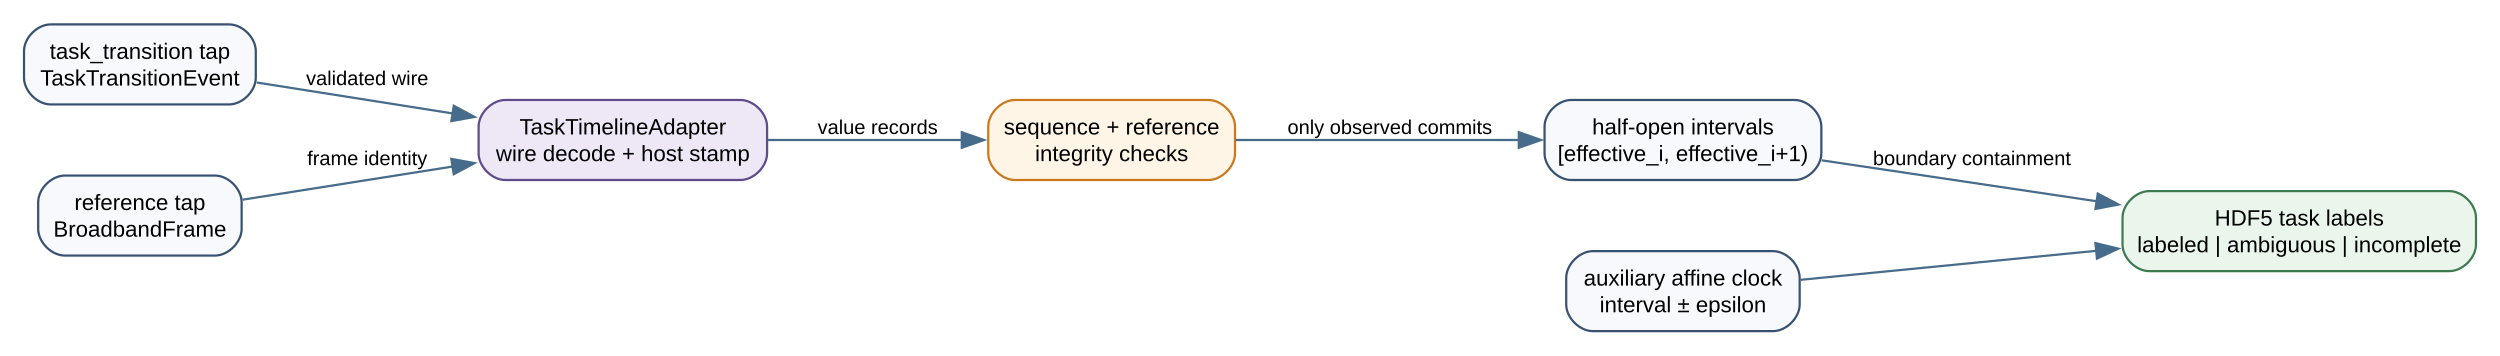
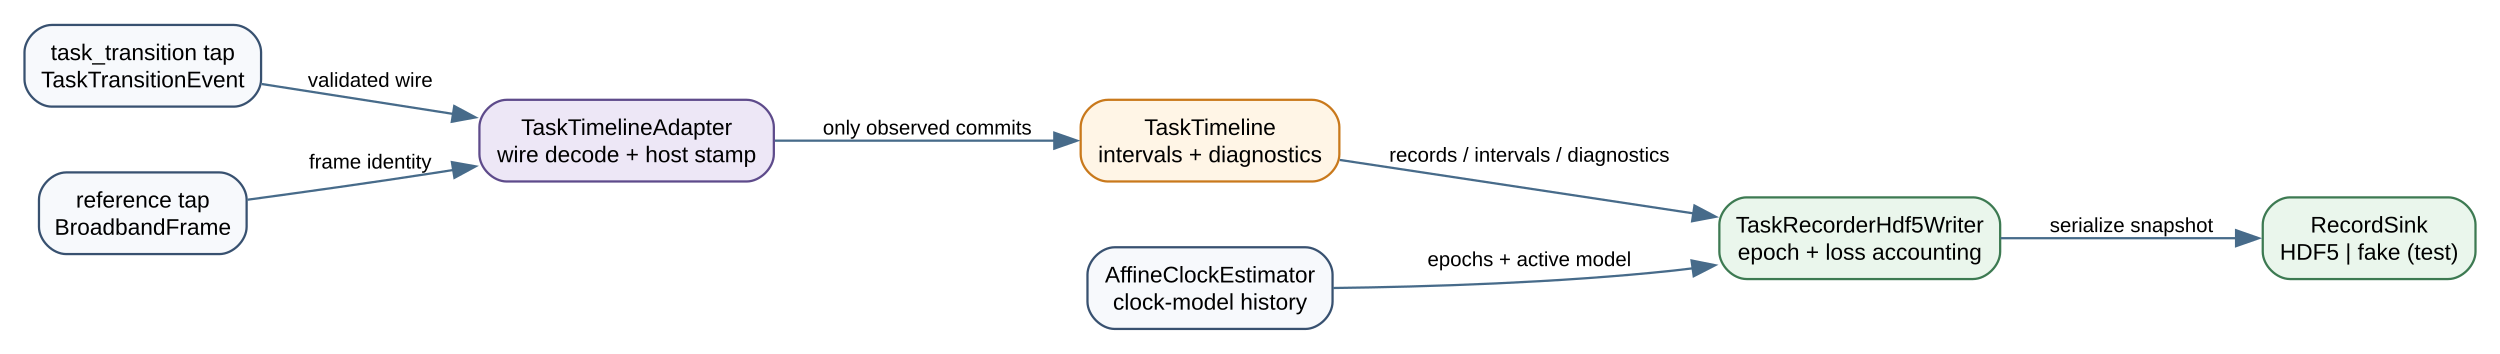
- <svg xmlns="http://www.w3.org/2000/svg" width="1125pt" height="160pt" viewBox="0.00 0.00 1124.75 159.60">
-   <g id="graph0" class="graph" transform="scale(1 1) rotate(0) translate(10.8 148.8)">
+ <svg xmlns="http://www.w3.org/2000/svg" width="1102pt" height="156pt" viewBox="0.00 0.00 1102.00 155.60">
+   <g id="graph0" class="graph" transform="scale(1 1) rotate(0) translate(10.8 144.8)">
    <g id="node1" class="node">
-       <path fill="#f7f9fc" stroke="#385170" d="M92.28,-138C92.28,-138 12,-138 12,-138 6,-138 0,-132 0,-126 0,-126 0,-114 0,-114 0,-108 6,-102 12,-102 12,-102 92.28,-102 92.28,-102 98.28,-102 104.28,-108 104.28,-114 104.28,-114 104.28,-126 104.28,-126 104.28,-132 98.28,-138 92.28,-138" />
-       <text text-anchor="middle" x="52.14" y="-122.5" font-family="Arial" font-size="10.00">task_transition tap</text>
-       <text text-anchor="middle" x="52.14" y="-110.5" font-family="Arial" font-size="10.00">TaskTransitionEvent</text>
+       <path fill="#f7f9fc" stroke="#385170" d="M92.28,-134C92.28,-134 12,-134 12,-134 6,-134 0,-128 0,-122 0,-122 0,-110 0,-110 0,-104 6,-98 12,-98 12,-98 92.28,-98 92.28,-98 98.28,-98 104.28,-104 104.28,-110 104.28,-110 104.28,-122 104.28,-122 104.28,-128 98.28,-134 92.28,-134" />
+       <text text-anchor="middle" x="52.14" y="-118.5" font-family="Arial" font-size="10.00">task_transition tap</text>
+       <text text-anchor="middle" x="52.14" y="-106.5" font-family="Arial" font-size="10.00">TaskTransitionEvent</text>
    </g>
    <g id="node3" class="node">
-       <path fill="#ede7f6" stroke="#5e4b8b" d="M322.31,-104C322.31,-104 216.53,-104 216.53,-104 210.53,-104 204.53,-98 204.53,-92 204.53,-92 204.53,-80 204.53,-80 204.53,-74 210.53,-68 216.53,-68 216.53,-68 322.31,-68 322.31,-68 328.31,-68 334.31,-74 334.31,-80 334.31,-80 334.31,-92 334.31,-92 334.31,-98 328.31,-104 322.31,-104" />
-       <text text-anchor="middle" x="269.42" y="-88.5" font-family="Arial" font-size="10.00">TaskTimelineAdapter</text>
-       <text text-anchor="middle" x="269.42" y="-76.5" font-family="Arial" font-size="10.00">wire decode + host stamp</text>
+       <path fill="#ede7f6" stroke="#5e4b8b" d="M318.31,-101C318.31,-101 212.53,-101 212.53,-101 206.53,-101 200.53,-95 200.53,-89 200.53,-89 200.53,-77 200.53,-77 200.53,-71 206.53,-65 212.53,-65 212.53,-65 318.31,-65 318.31,-65 324.31,-65 330.31,-71 330.31,-77 330.31,-77 330.31,-89 330.31,-89 330.31,-95 324.31,-101 318.31,-101" />
+       <text text-anchor="middle" x="265.42" y="-85.5" font-family="Arial" font-size="10.00">TaskTimelineAdapter</text>
+       <text text-anchor="middle" x="265.42" y="-73.5" font-family="Arial" font-size="10.00">wire decode + host stamp</text>
    </g>
    <g id="edge1" class="edge">
-       <path fill="none" stroke="#476b8a" d="M104.7,-111.86C131.18,-107.68 163.93,-102.5 193.16,-97.89" />
-       <polygon fill="#476b8a" stroke="#476b8a" points="193.35,-101.4 202.68,-96.38 192.26,-94.49 193.35,-101.4" />
-       <text text-anchor="middle" x="154.41" y="-110.7" font-family="Arial" font-size="9.00">validated wire</text>
+       <path fill="none" stroke="#476b8a" d="M104.55,-107.97C129.89,-104.01 160.94,-99.16 188.91,-94.79" />
+       <polygon fill="#476b8a" stroke="#476b8a" points="189.43,-98.25 198.77,-93.25 188.35,-91.34 189.43,-98.25" />
+       <text text-anchor="middle" x="152.41" y="-106.7" font-family="Arial" font-size="9.00">validated wire</text>
    </g>
    <g id="node2" class="node">
-       <path fill="#f7f9fc" stroke="#385170" d="M85.91,-70C85.91,-70 18.38,-70 18.38,-70 12.38,-70 6.38,-64 6.38,-58 6.38,-58 6.38,-46 6.38,-46 6.38,-40 12.38,-34 18.38,-34 18.38,-34 85.91,-34 85.91,-34 91.91,-34 97.91,-40 97.91,-46 97.91,-46 97.91,-58 97.91,-58 97.91,-64 91.91,-70 85.91,-70" />
-       <text text-anchor="middle" x="52.14" y="-54.5" font-family="Arial" font-size="10.00">reference tap</text>
-       <text text-anchor="middle" x="52.14" y="-42.5" font-family="Arial" font-size="10.00">BroadbandFrame</text>
+       <path fill="#f7f9fc" stroke="#385170" d="M85.91,-69C85.91,-69 18.38,-69 18.38,-69 12.38,-69 6.38,-63 6.38,-57 6.38,-57 6.38,-45 6.38,-45 6.38,-39 12.38,-33 18.38,-33 18.38,-33 85.91,-33 85.91,-33 91.91,-33 97.91,-39 97.91,-45 97.91,-45 97.91,-57 97.91,-57 97.91,-63 91.91,-69 85.91,-69" />
+       <text text-anchor="middle" x="52.14" y="-53.5" font-family="Arial" font-size="10.00">reference tap</text>
+       <text text-anchor="middle" x="52.14" y="-41.5" font-family="Arial" font-size="10.00">BroadbandFrame</text>
    </g>
    <g id="edge2" class="edge">
-       <path fill="none" stroke="#476b8a" d="M98.27,-59.13C125.73,-63.46 161.5,-69.11 193.15,-74.11" />
-       <polygon fill="#476b8a" stroke="#476b8a" points="192.24,-77.51 202.66,-75.61 193.33,-70.6 192.24,-77.51" />
-       <text text-anchor="middle" x="154.41" y="-74.7" font-family="Arial" font-size="9.00">frame identity</text>
+       <path fill="none" stroke="#476b8a" d="M98.29,-56.96C122.67,-60.26 153.28,-64.54 180.53,-68.75 183.34,-69.18 186.2,-69.63 189.09,-70.09" />
+       <polygon fill="#476b8a" stroke="#476b8a" points="188.4,-73.53 198.83,-71.67 189.52,-66.62 188.4,-73.53" />
+       <text text-anchor="middle" x="152.41" y="-70.7" font-family="Arial" font-size="9.00">frame identity</text>
    </g>
    <g id="node4" class="node">
-       <path fill="#fff5e6" stroke="#c9791c" d="M532.84,-104C532.84,-104 445.81,-104 445.81,-104 439.81,-104 433.81,-98 433.81,-92 433.81,-92 433.81,-80 433.81,-80 433.81,-74 439.81,-68 445.81,-68 445.81,-68 532.84,-68 532.84,-68 538.84,-68 544.84,-74 544.84,-80 544.84,-80 544.84,-92 544.84,-92 544.84,-98 538.84,-104 532.84,-104" />
-       <text text-anchor="middle" x="489.33" y="-88.5" font-family="Arial" font-size="10.00">sequence + reference</text>
-       <text text-anchor="middle" x="489.33" y="-76.5" font-family="Arial" font-size="10.00">integrity checks</text>
+       <path fill="#fff5e6" stroke="#c9791c" d="M567.59,-101C567.59,-101 477.56,-101 477.56,-101 471.56,-101 465.56,-95 465.56,-89 465.56,-89 465.56,-77 465.56,-77 465.56,-71 471.56,-65 477.56,-65 477.56,-65 567.59,-65 567.59,-65 573.59,-65 579.59,-71 579.59,-77 579.59,-77 579.59,-89 579.59,-89 579.59,-95 573.59,-101 567.59,-101" />
+       <text text-anchor="middle" x="522.58" y="-85.5" font-family="Arial" font-size="10.00">TaskTimeline</text>
+       <text text-anchor="middle" x="522.58" y="-73.5" font-family="Arial" font-size="10.00">intervals + diagnostics</text>
    </g>
    <g id="edge3" class="edge">
-       <path fill="none" stroke="#476b8a" d="M334.62,-86C362.2,-86 394.42,-86 422.21,-86" />
-       <polygon fill="#476b8a" stroke="#476b8a" points="421.91,-89.5 431.91,-86 421.91,-82.5 421.91,-89.5" />
-       <text text-anchor="middle" x="384.06" y="-88.7" font-family="Arial" font-size="9.00">value records</text>
+       <path fill="none" stroke="#476b8a" d="M330.81,-83C368.56,-83 416.2,-83 454.43,-83" />
+       <polygon fill="#476b8a" stroke="#476b8a" points="453.94,-86.5 463.94,-83 453.94,-79.5 453.94,-86.5" />
+       <text text-anchor="middle" x="397.94" y="-85.7" font-family="Arial" font-size="9.00">only observed commits</text>
+     </g>
+     <g id="node6" class="node">
+       <path fill="#eaf6ec" stroke="#3d7a52" d="M858.87,-58C858.87,-58 759.09,-58 759.09,-58 753.09,-58 747.09,-52 747.09,-46 747.09,-46 747.09,-34 747.09,-34 747.09,-28 753.09,-22 759.09,-22 759.09,-22 858.87,-22 858.87,-22 864.87,-22 870.87,-28 870.87,-34 870.87,-34 870.87,-46 870.87,-46 870.87,-52 864.87,-58 858.87,-58" />
+       <text text-anchor="middle" x="808.98" y="-42.5" font-family="Arial" font-size="10.00">TaskRecorderHdf5Writer</text>
+       <text text-anchor="middle" x="808.98" y="-30.5" font-family="Arial" font-size="10.00">epoch + loss accounting</text>
+     </g>
+     <g id="edge4" class="edge">
+       <path fill="none" stroke="#476b8a" d="M579.76,-74.5C624.43,-67.75 687.22,-58.26 735.63,-50.94" />
+       <polygon fill="#476b8a" stroke="#476b8a" points="736.12,-54.4 745.49,-49.45 735.08,-47.48 736.12,-54.4" />
+       <text text-anchor="middle" x="663.34" y="-73.7" font-family="Arial" font-size="9.00">records / intervals / diagnostics</text>
    </g>
    <g id="node5" class="node">
-       <path fill="#f7f9fc" stroke="#385170" d="M796.62,-104C796.62,-104 696.09,-104 696.09,-104 690.09,-104 684.09,-98 684.09,-92 684.09,-92 684.09,-80 684.09,-80 684.09,-74 690.09,-68 696.09,-68 696.09,-68 796.62,-68 796.62,-68 802.62,-68 808.62,-74 808.62,-80 808.62,-80 808.62,-92 808.62,-92 808.62,-98 802.62,-104 796.62,-104" />
-       <text text-anchor="middle" x="746.36" y="-88.5" font-family="Arial" font-size="10.00">half-open intervals</text>
-       <text text-anchor="middle" x="746.36" y="-76.5" font-family="Arial" font-size="10.00">[effective_i, effective_i+1)</text>
+       <path fill="#f7f9fc" stroke="#385170" d="M564.59,-36C564.59,-36 480.56,-36 480.56,-36 474.56,-36 468.56,-30 468.56,-24 468.56,-24 468.56,-12 468.56,-12 468.56,-6 474.56,0 480.56,0 480.56,0 564.59,0 564.59,0 570.59,0 576.59,-6 576.59,-12 576.59,-12 576.59,-24 576.59,-24 576.59,-30 570.59,-36 564.59,-36" />
+       <text text-anchor="middle" x="522.58" y="-20.5" font-family="Arial" font-size="10.00">AffineClockEstimator</text>
+       <text text-anchor="middle" x="522.58" y="-8.5" font-family="Arial" font-size="10.00">clock-model history</text>
    </g>
-     <g id="edge4" class="edge">
-       <path fill="none" stroke="#476b8a" d="M545.04,-86C582.28,-86 631.99,-86 672.57,-86" />
-       <polygon fill="#476b8a" stroke="#476b8a" points="672.51,-89.5 682.51,-86 672.51,-82.5 672.51,-89.5" />
-       <text text-anchor="middle" x="614.47" y="-88.7" font-family="Arial" font-size="9.00">only observed commits</text>
+     <g id="edge5" class="edge">
+       <path fill="none" stroke="#476b8a" d="M576.85,-18.05C617.99,-18.56 676.29,-20.33 727.09,-25.75 729.88,-26.05 732.72,-26.38 735.59,-26.75" />
+       <polygon fill="#476b8a" stroke="#476b8a" points="734.83,-30.18 745.21,-28.09 735.79,-23.25 734.83,-30.18" />
+       <text text-anchor="middle" x="663.34" y="-27.7" font-family="Arial" font-size="9.00">epochs + active model</text>
    </g>
    <g id="node7" class="node">
-       <path fill="#eaf6ec" stroke="#3d7a52" d="M1091.15,-63C1091.15,-63 956.12,-63 956.12,-63 950.12,-63 944.12,-57 944.12,-51 944.12,-51 944.12,-39 944.12,-39 944.12,-33 950.12,-27 956.12,-27 956.12,-27 1091.15,-27 1091.15,-27 1097.15,-27 1103.15,-33 1103.15,-39 1103.15,-39 1103.15,-51 1103.15,-51 1103.15,-57 1097.15,-63 1091.15,-63" />
-       <text text-anchor="middle" x="1023.64" y="-47.5" font-family="Arial" font-size="10.00">HDF5 task labels</text>
-       <text text-anchor="middle" x="1023.64" y="-35.5" font-family="Arial" font-size="10.00">labeled | ambiguous | incomplete</text>
+       <path fill="#eaf6ec" stroke="#3d7a52" d="M1068.4,-58C1068.4,-58 998.62,-58 998.62,-58 992.62,-58 986.62,-52 986.62,-46 986.62,-46 986.62,-34 986.62,-34 986.62,-28 992.62,-22 998.62,-22 998.62,-22 1068.4,-22 1068.4,-22 1074.4,-22 1080.4,-28 1080.4,-34 1080.4,-34 1080.4,-46 1080.4,-46 1080.4,-52 1074.4,-58 1068.4,-58" />
+       <text text-anchor="middle" x="1033.51" y="-42.5" font-family="Arial" font-size="10.00">RecordSink</text>
+       <text text-anchor="middle" x="1033.51" y="-30.5" font-family="Arial" font-size="10.00">HDF5 | fake (test)</text>
    </g>
    <g id="edge6" class="edge">
-       <path fill="none" stroke="#476b8a" d="M808.79,-76.85C845.22,-71.42 892.04,-64.45 932.59,-58.41" />
-       <polygon fill="#476b8a" stroke="#476b8a" points="932.97,-61.89 942.35,-56.96 931.94,-54.97 932.97,-61.89" />
-       <text text-anchor="middle" x="876.37" y="-74.7" font-family="Arial" font-size="9.00">boundary containment</text>
-     </g>
-     <g id="node6" class="node">
-       <path fill="#f7f9fc" stroke="#385170" d="M786.87,-36C786.87,-36 705.84,-36 705.84,-36 699.84,-36 693.84,-30 693.84,-24 693.84,-24 693.84,-12 693.84,-12 693.84,-6 699.84,0 705.84,0 705.84,0 786.87,0 786.87,0 792.87,0 798.87,-6 798.87,-12 798.87,-12 798.87,-24 798.87,-24 798.87,-30 792.87,-36 786.87,-36" />
-       <text text-anchor="middle" x="746.36" y="-20.5" font-family="Arial" font-size="10.00">auxiliary affine clock</text>
-       <text text-anchor="middle" x="746.36" y="-8.5" font-family="Arial" font-size="10.00">interval ± epsilon</text>
-     </g>
-     <g id="edge5" class="edge">
-       <path fill="none" stroke="#476b8a" d="M799.13,-23.08C836.6,-26.75 888.2,-31.81 932.38,-36.15" />
-       <polygon fill="#476b8a" stroke="#476b8a" points="931.93,-39.62 942.23,-37.11 932.62,-32.65 931.93,-39.62" />
+       <path fill="none" stroke="#476b8a" d="M871.08,-40C903.51,-40 943.13,-40 975.01,-40" />
+       <polygon fill="#476b8a" stroke="#476b8a" points="974.86,-43.5 984.86,-40 974.86,-36.5 974.86,-43.5" />
+       <text text-anchor="middle" x="928.75" y="-42.7" font-family="Arial" font-size="9.00">serialize snapshot</text>
    </g>
  </g>
</svg>
